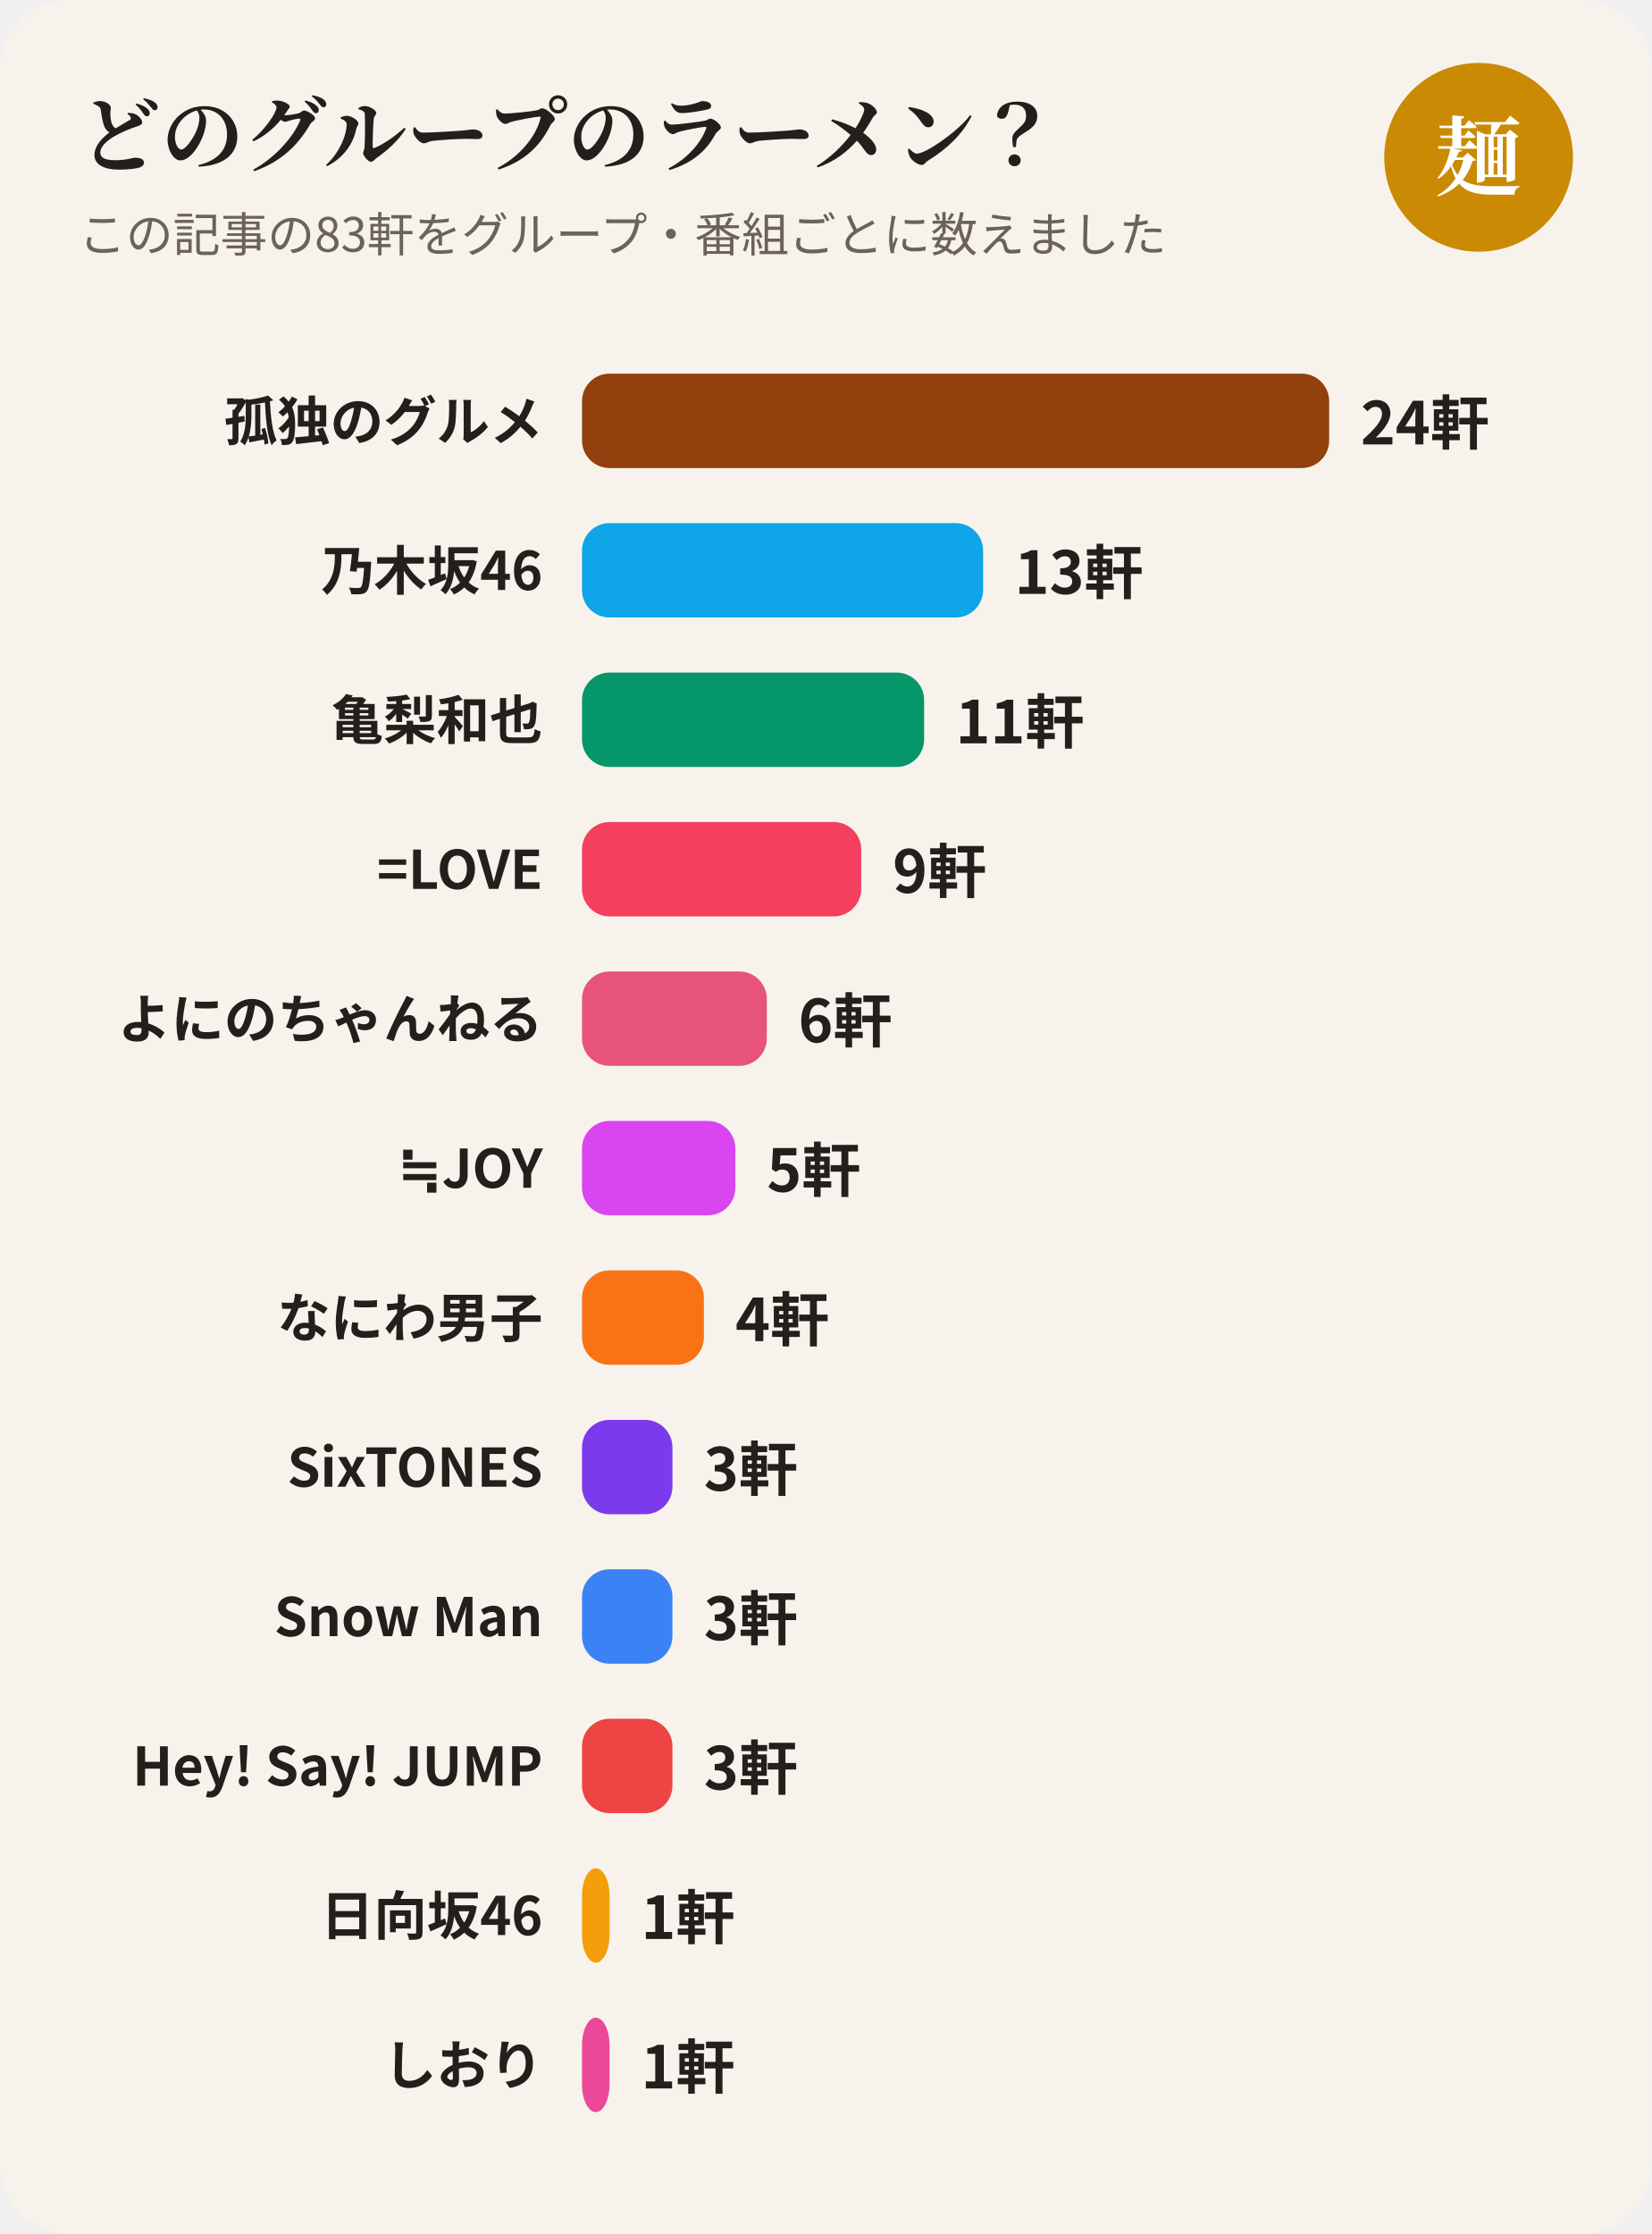
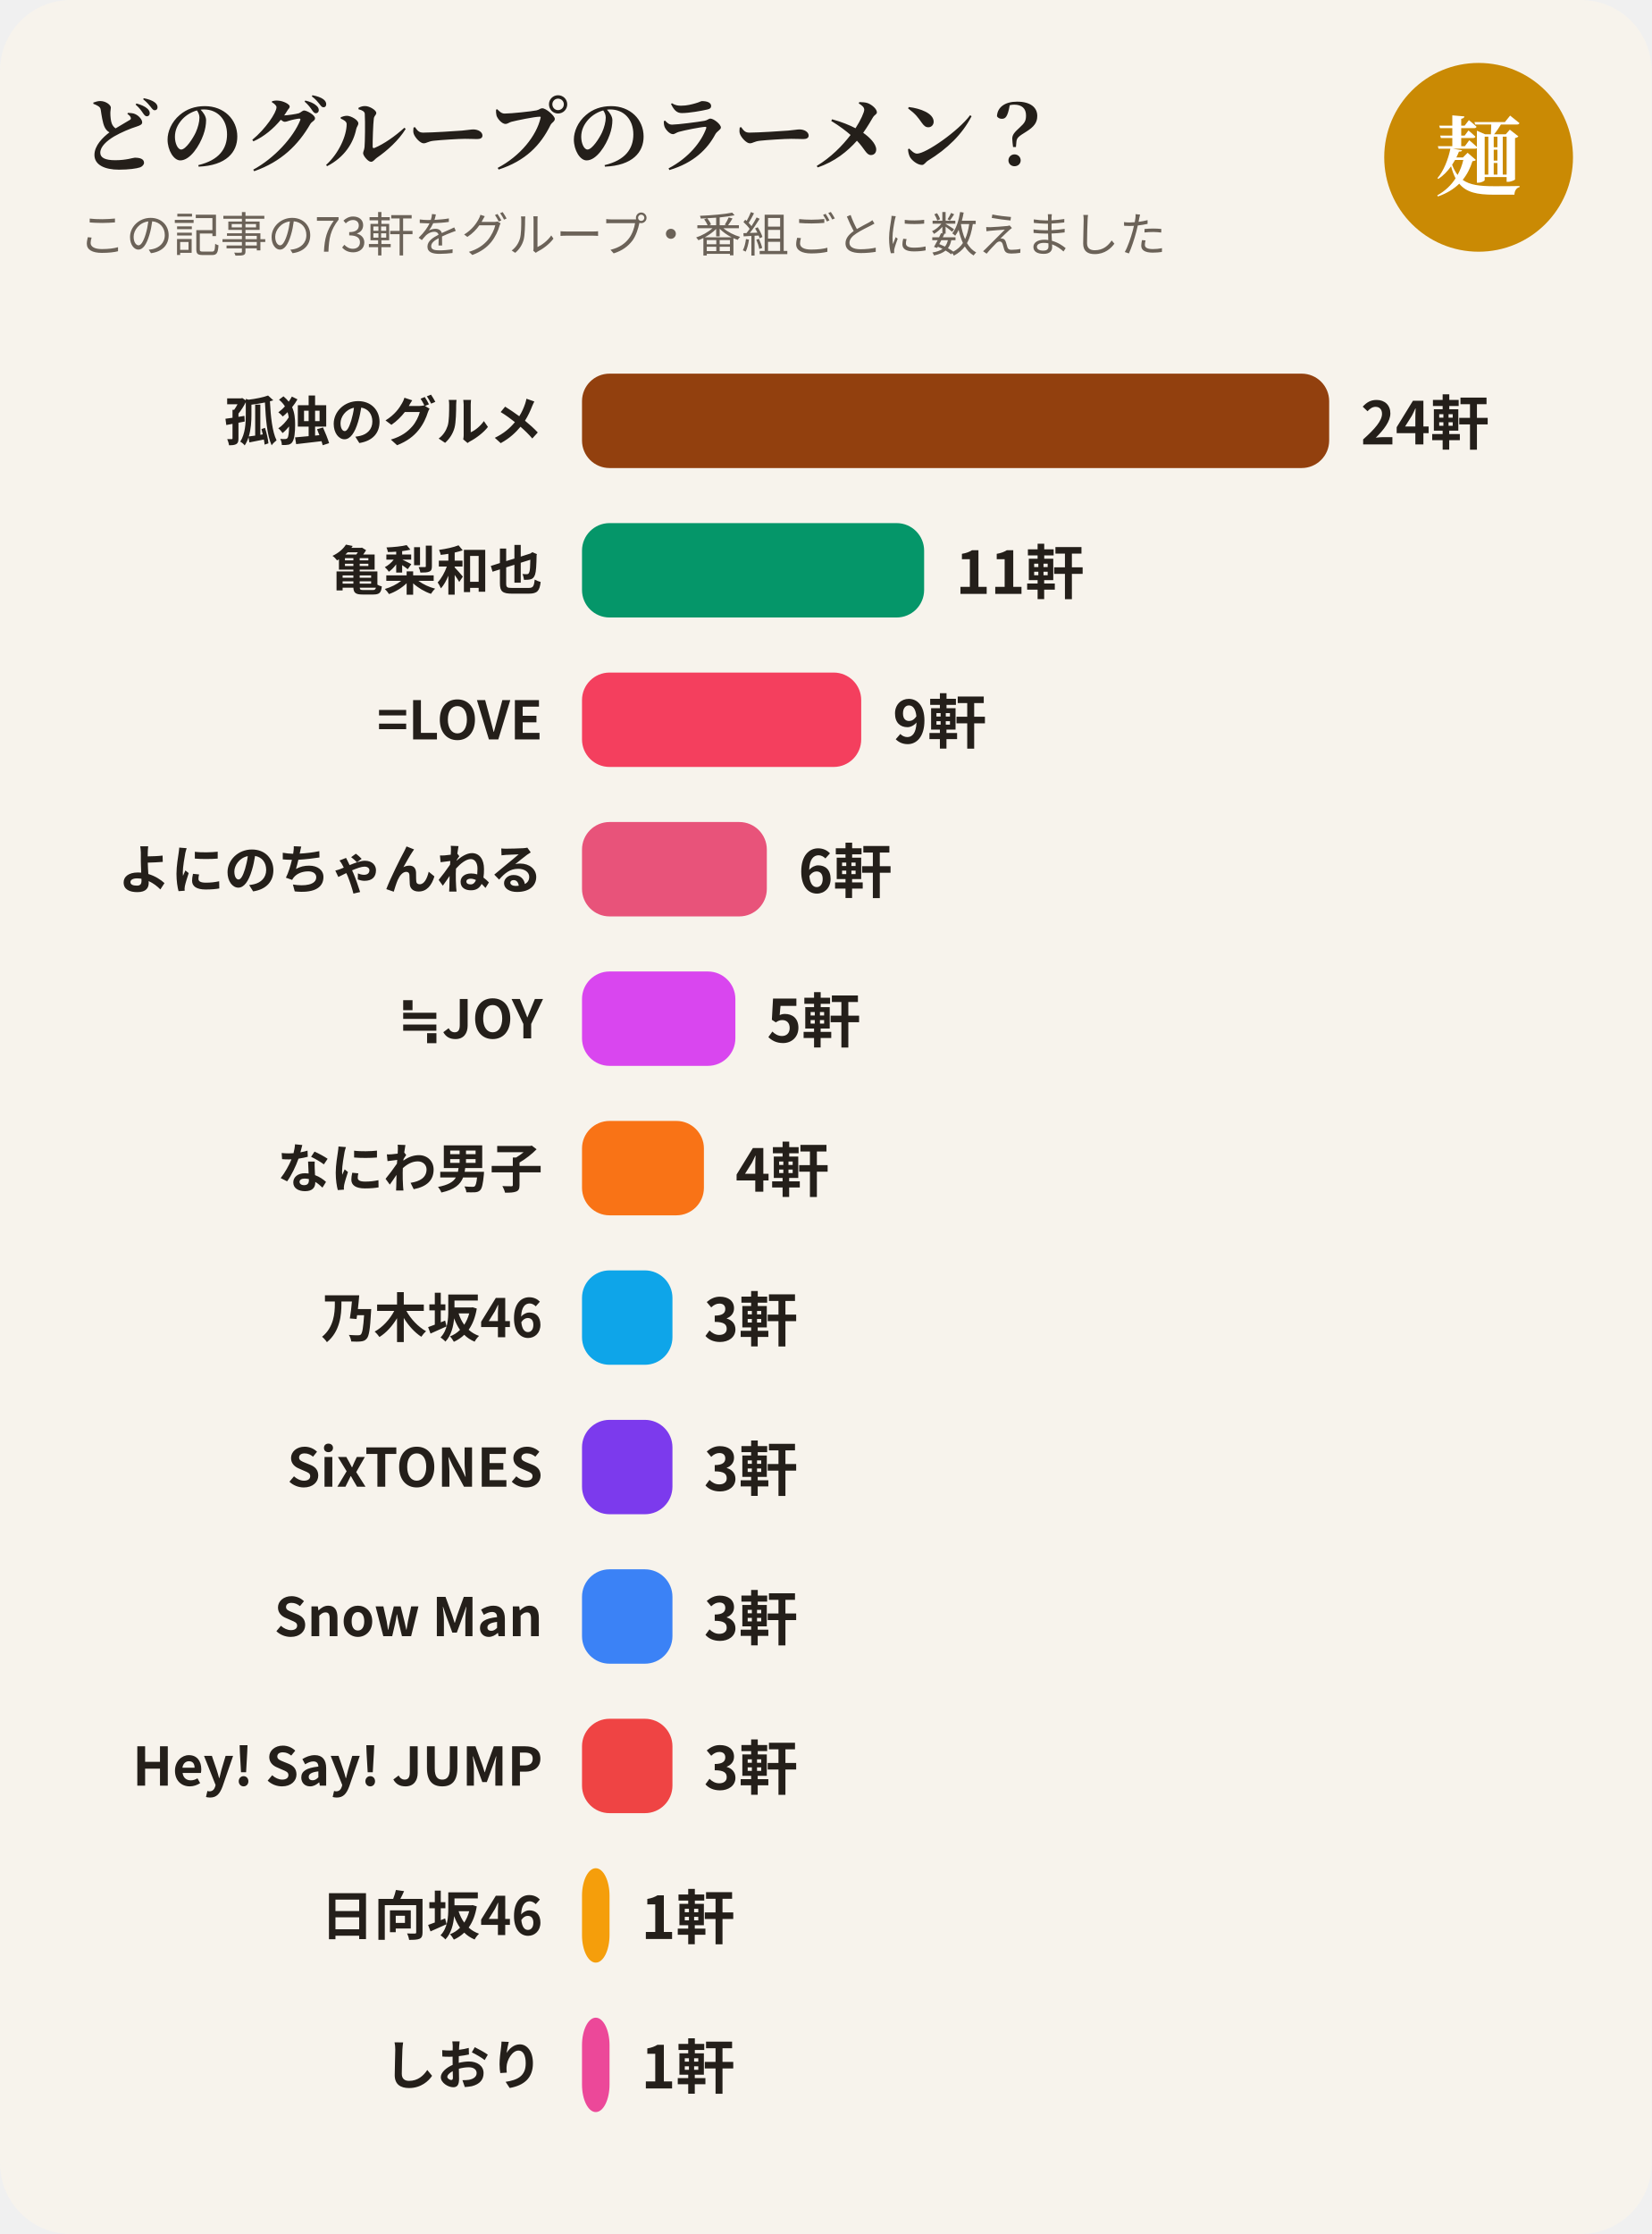
<svg xmlns="http://www.w3.org/2000/svg" viewBox="0 0 420 568" width="420" height="568" font-family="'Hiragino Sans','Noto Sans CJK JP','Noto Sans JP',sans-serif">
  <rect width="420" height="568" rx="18" fill="#F7F3EC" />
  <text x="20" y="42" font-size="21" font-weight="800" fill="#241F1A" font-family="'Hiragino Mincho ProN','Noto Serif CJK JP','Noto Serif JP',serif">どのグループのラーメン？</text>
-   <text x="20" y="64" font-size="12" fill="#6B6258">この記事の83軒をグループ・番組ごとに数えました</text>
+   <text x="20" y="64" font-size="12" fill="#6B6258">この記事の73軒をグループ・番組ごとに数えました</text>
  <circle cx="376" cy="40" r="24" fill="#ca8a04" />
  <text x="376" y="48" font-size="22" font-weight="800" fill="#fff" text-anchor="middle" font-family="'Hiragino Mincho ProN','Noto Serif CJK JP','Noto Serif JP',serif">麺</text>
  <text x="138" y="112" font-size="13.5" font-weight="700" text-anchor="end" fill="#241F1A">孤独のグルメ</text>
  <rect x="148" y="95" width="190" height="24" rx="7" fill="#92400e" />
  <text x="346" y="113" font-size="15" font-weight="800" fill="#241F1A">24軒</text>
-   <text x="138" y="150" font-size="13.5" font-weight="700" text-anchor="end" fill="#241F1A">乃木坂46</text>
-   <rect x="148" y="133" width="102" height="24" rx="7" fill="#0ea5e9" />
-   <text x="258" y="151" font-size="15" font-weight="800" fill="#241F1A">13軒</text>
-   <text x="138" y="188" font-size="13.5" font-weight="700" text-anchor="end" fill="#241F1A">亀梨和也</text>
-   <rect x="148" y="171" width="87" height="24" rx="7" fill="#059669" />
-   <text x="243" y="189" font-size="15" font-weight="800" fill="#241F1A">11軒</text>
-   <text x="138" y="226" font-size="13.5" font-weight="700" text-anchor="end" fill="#241F1A">=LOVE</text>
-   <rect x="148" y="209" width="71" height="24" rx="7" fill="#f43f5e" />
-   <text x="227" y="227" font-size="15" font-weight="800" fill="#241F1A">9軒</text>
-   <text x="138" y="264" font-size="13.5" font-weight="700" text-anchor="end" fill="#241F1A">よにのちゃんねる</text>
-   <rect x="148" y="247" width="47" height="24" rx="7" fill="#e8537a" />
-   <text x="203" y="265" font-size="15" font-weight="800" fill="#241F1A">6軒</text>
-   <text x="138" y="302" font-size="13.5" font-weight="700" text-anchor="end" fill="#241F1A">≒JOY</text>
-   <rect x="148" y="285" width="39" height="24" rx="7" fill="#d946ef" />
-   <text x="195" y="303" font-size="15" font-weight="800" fill="#241F1A">5軒</text>
-   <text x="138" y="340" font-size="13.5" font-weight="700" text-anchor="end" fill="#241F1A">なにわ男子</text>
-   <rect x="148" y="323" width="31" height="24" rx="7" fill="#f97316" />
-   <text x="187" y="341" font-size="15" font-weight="800" fill="#241F1A">4軒</text>
+   <text x="138" y="150" font-size="13.5" font-weight="700" text-anchor="end" fill="#241F1A">亀梨和也</text>
+   <rect x="148" y="133" width="87" height="24" rx="7" fill="#059669" />
+   <text x="243" y="151" font-size="15" font-weight="800" fill="#241F1A">11軒</text>
+   <text x="138" y="188" font-size="13.5" font-weight="700" text-anchor="end" fill="#241F1A">=LOVE</text>
+   <rect x="148" y="171" width="71" height="24" rx="7" fill="#f43f5e" />
+   <text x="227" y="189" font-size="15" font-weight="800" fill="#241F1A">9軒</text>
+   <text x="138" y="226" font-size="13.5" font-weight="700" text-anchor="end" fill="#241F1A">よにのちゃんねる</text>
+   <rect x="148" y="209" width="47" height="24" rx="7" fill="#e8537a" />
+   <text x="203" y="227" font-size="15" font-weight="800" fill="#241F1A">6軒</text>
+   <text x="138" y="264" font-size="13.5" font-weight="700" text-anchor="end" fill="#241F1A">≒JOY</text>
+   <rect x="148" y="247" width="39" height="24" rx="7" fill="#d946ef" />
+   <text x="195" y="265" font-size="15" font-weight="800" fill="#241F1A">5軒</text>
+   <text x="138" y="302" font-size="13.5" font-weight="700" text-anchor="end" fill="#241F1A">なにわ男子</text>
+   <rect x="148" y="285" width="31" height="24" rx="7" fill="#f97316" />
+   <text x="187" y="303" font-size="15" font-weight="800" fill="#241F1A">4軒</text>
+   <text x="138" y="340" font-size="13.5" font-weight="700" text-anchor="end" fill="#241F1A">乃木坂46</text>
+   <rect x="148" y="323" width="23" height="24" rx="7" fill="#0ea5e9" />
+   <text x="179" y="341" font-size="15" font-weight="800" fill="#241F1A">3軒</text>
  <text x="138" y="378" font-size="13.5" font-weight="700" text-anchor="end" fill="#241F1A">SixTONES</text>
  <rect x="148" y="361" width="23" height="24" rx="7" fill="#7c3aed" />
  <text x="179" y="379" font-size="15" font-weight="800" fill="#241F1A">3軒</text>
  <text x="138" y="416" font-size="13.5" font-weight="700" text-anchor="end" fill="#241F1A">Snow Man</text>
  <rect x="148" y="399" width="23" height="24" rx="7" fill="#3b82f6" />
  <text x="179" y="417" font-size="15" font-weight="800" fill="#241F1A">3軒</text>
  <text x="138" y="454" font-size="13.5" font-weight="700" text-anchor="end" fill="#241F1A">Hey! Say! JUMP</text>
  <rect x="148" y="437" width="23" height="24" rx="7" fill="#ef4444" />
  <text x="179" y="455" font-size="15" font-weight="800" fill="#241F1A">3軒</text>
  <text x="138" y="492" font-size="13.5" font-weight="700" text-anchor="end" fill="#241F1A">日向坂46</text>
  <rect x="148" y="475" width="7" height="24" rx="7" fill="#f59e0b" />
  <text x="163" y="493" font-size="15" font-weight="800" fill="#241F1A">1軒</text>
  <text x="138" y="530" font-size="13.5" font-weight="700" text-anchor="end" fill="#241F1A">しおり</text>
  <rect x="148" y="513" width="7" height="24" rx="7" fill="#ec4899" />
  <text x="163" y="531" font-size="15" font-weight="800" fill="#241F1A">1軒</text>
</svg>
